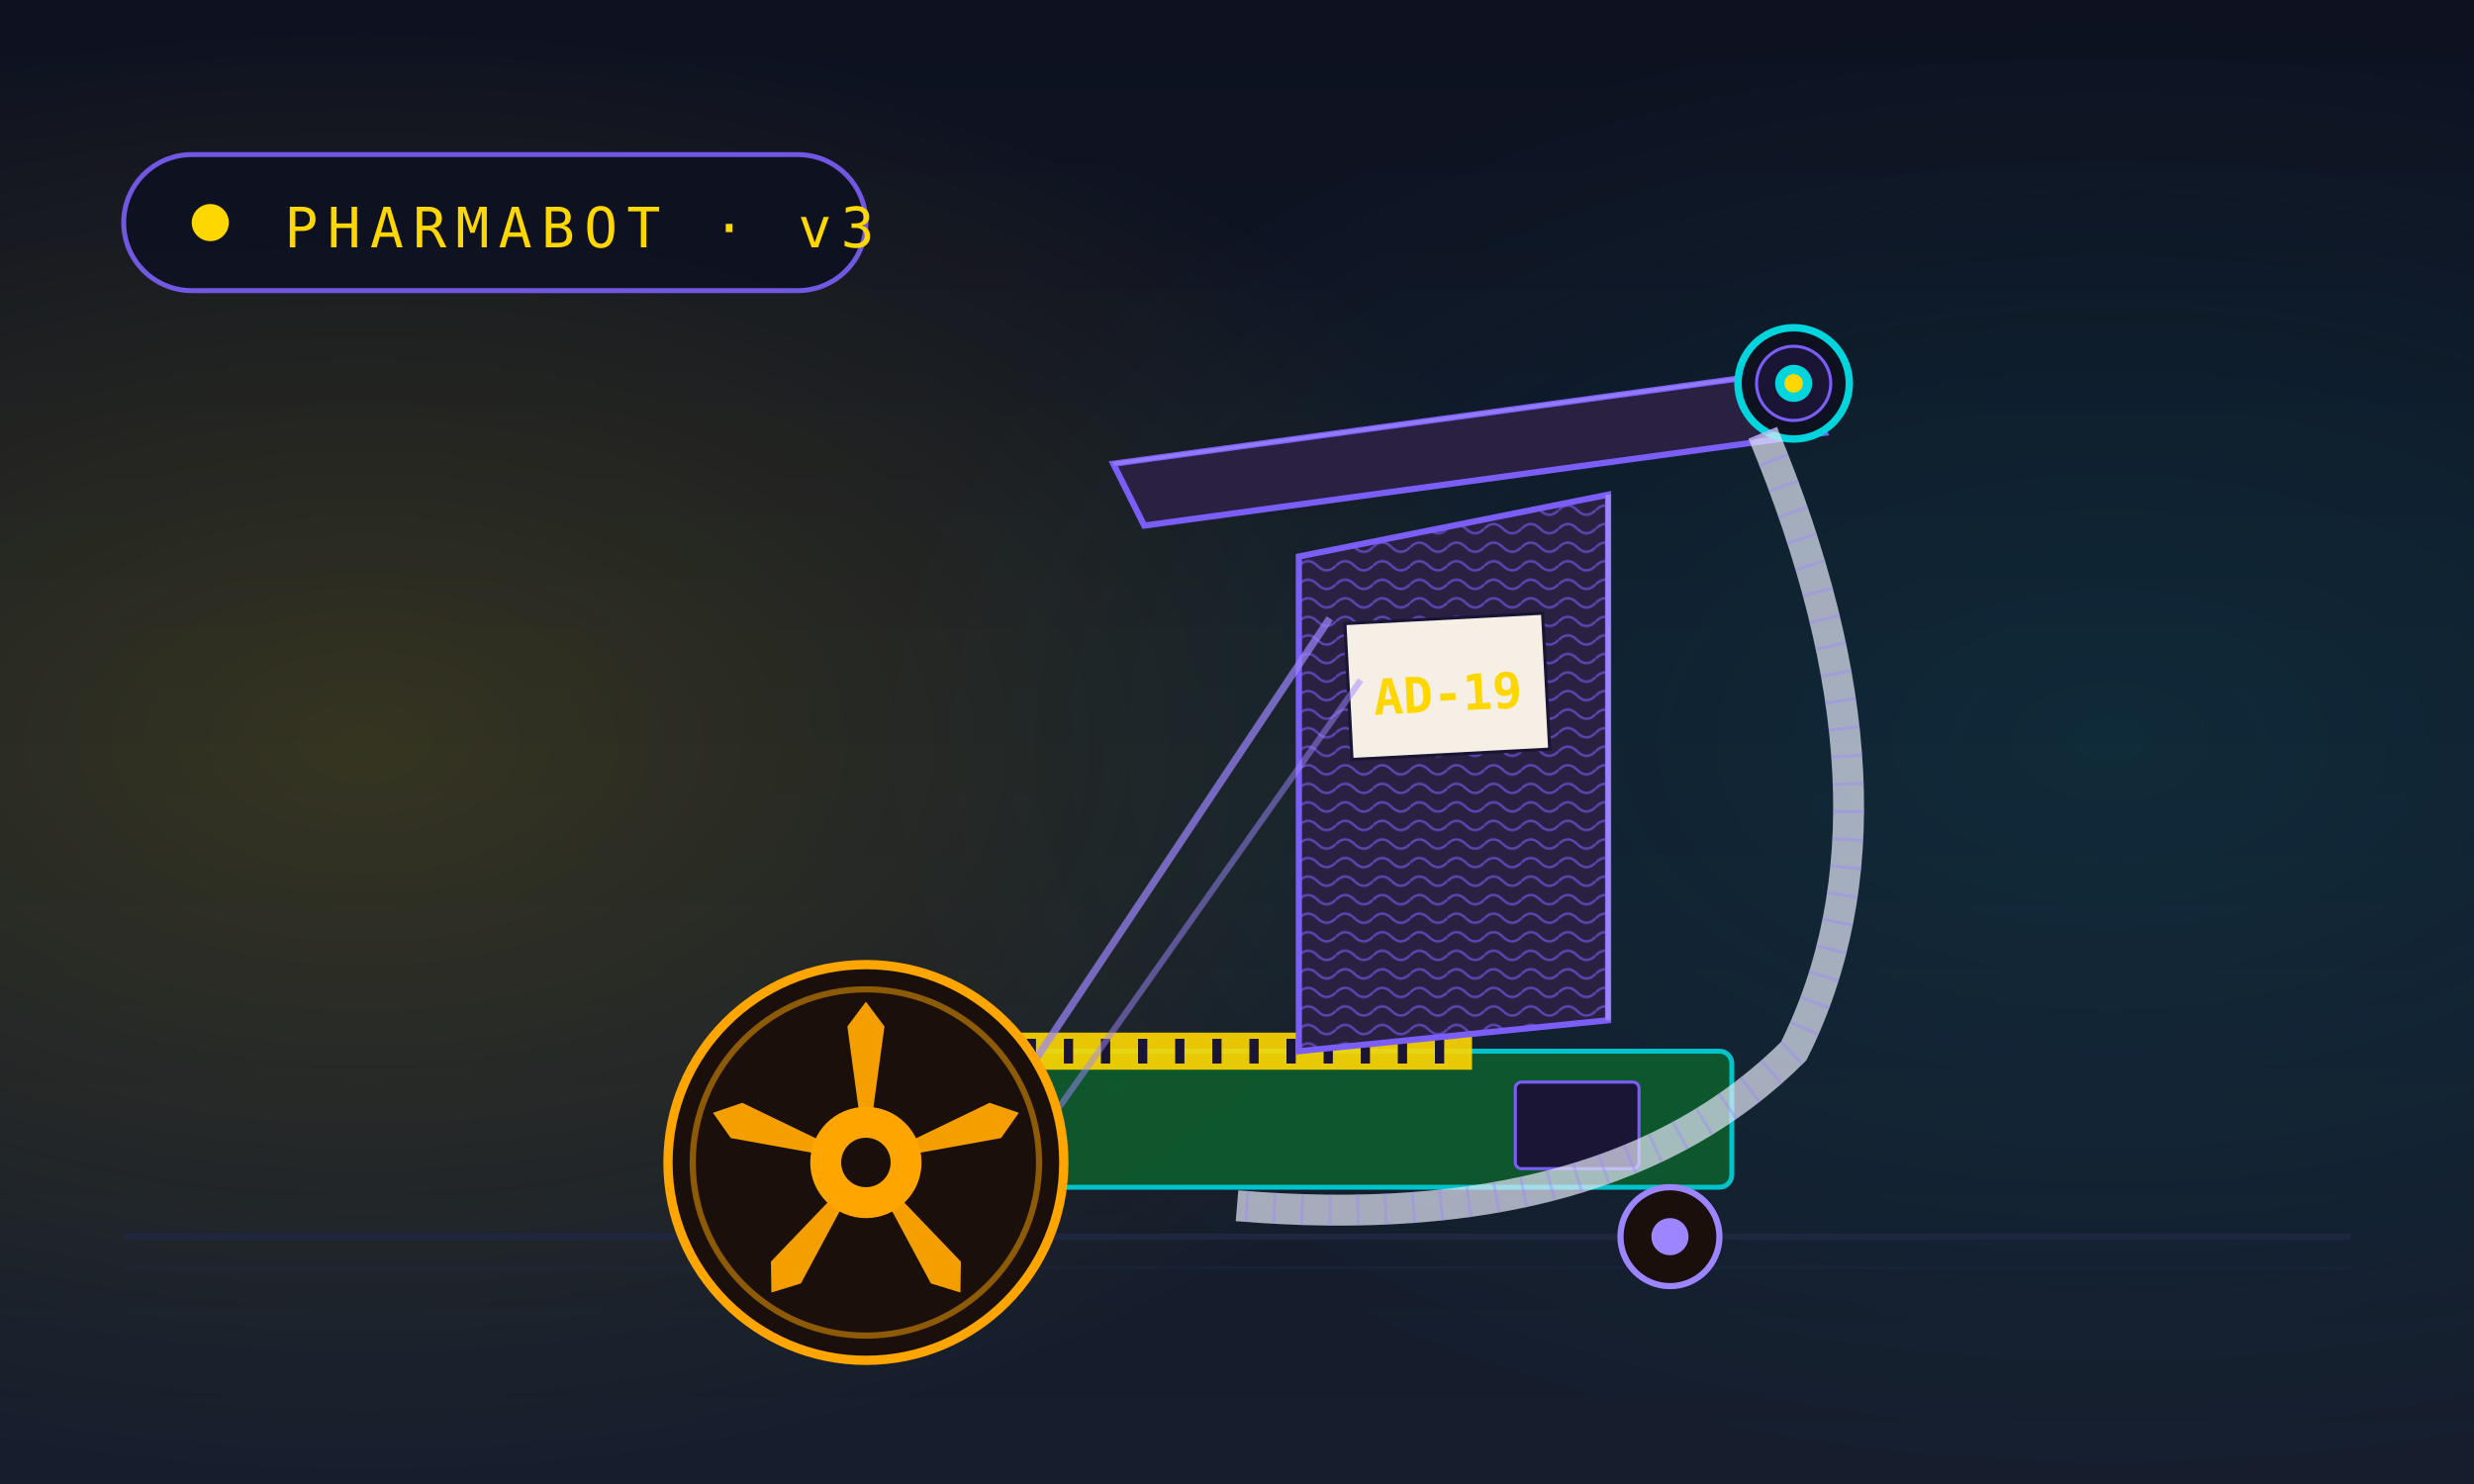
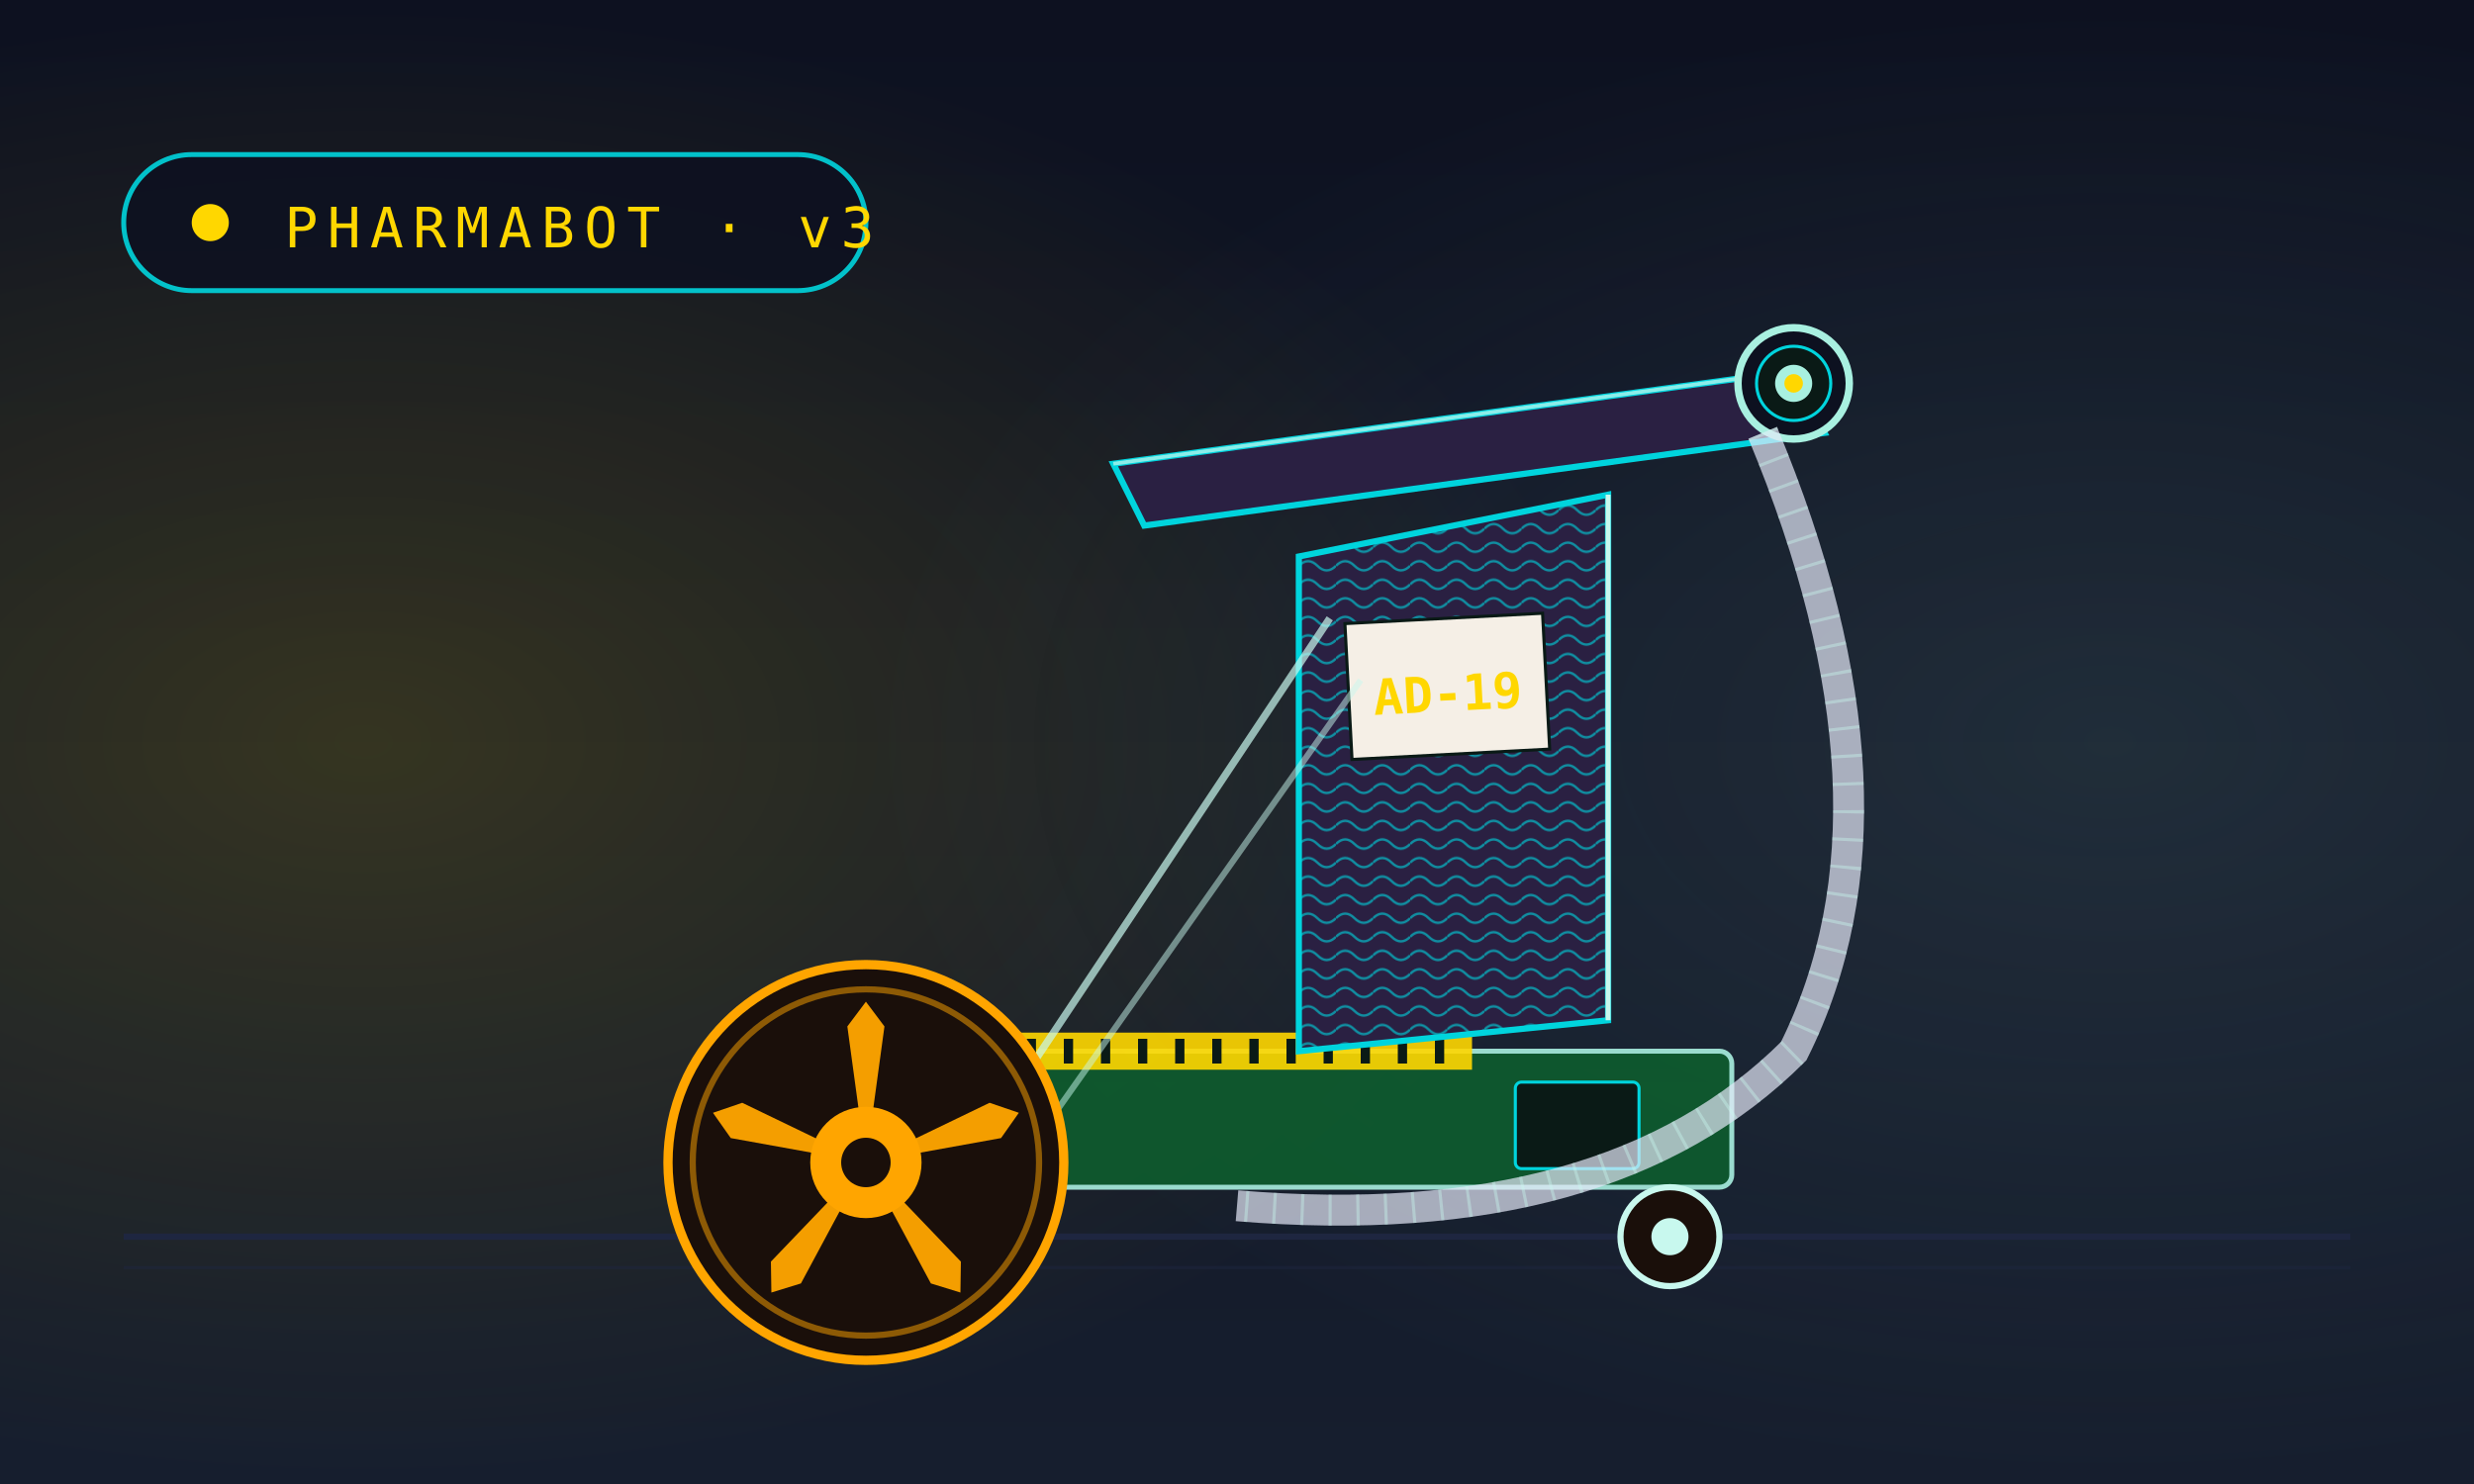
<svg xmlns="http://www.w3.org/2000/svg" viewBox="0 0 400 240">
  <defs>
    <linearGradient id="bgPharma" x1="0" y1="0" x2="0" y2="1">
      <stop offset="0" stop-color="#0D1120" />
      <stop offset="1" stop-color="#161E2E" />
    </linearGradient>
    <radialGradient id="moodGlow" cx=".15" cy=".5" r=".5">
      <stop offset="0" stop-color="#FFD700" stop-opacity=".15" />
      <stop offset="1" stop-color="#FFD700" stop-opacity="0" />
    </radialGradient>
    <radialGradient id="moodGlow2" cx=".85" cy=".5" r=".5">
-       <stop offset="0" stop-color="#00D4DD" stop-opacity=".1" />
-       <stop offset="1" stop-color="#00D4DD" stop-opacity="0" />
+       <stop offset="0" stop-color="#A8F0E0" stop-opacity=".1" />
+       <stop offset="1" stop-color="#A8F0E0" stop-opacity="0" />
    </radialGradient>
    <pattern id="corrugated" x="0" y="0" width="6" height="3" patternUnits="userSpaceOnUse">
-       <path d="M0 1.5 Q1.5 0 3 1.5 T6 1.5" stroke="#7B5EF8" stroke-width=".4" fill="none" opacity=".6" />
+       <path d="M0 1.5 Q1.5 0 3 1.5 T6 1.5" stroke="#00D4DD" stroke-width=".4" fill="none" opacity=".6" />
    </pattern>
  </defs>
  <rect width="400" height="240" fill="url(#bgPharma)" />
  <rect width="400" height="240" fill="url(#moodGlow)" />
  <rect width="400" height="240" fill="url(#moodGlow2)" />
  <line x1="20" y1="200" x2="380" y2="200" stroke="#1E2640" stroke-width="1" />
  <line x1="20" y1="205" x2="380" y2="205" stroke="#1E2640" stroke-width=".5" opacity=".5" />
-   <rect x="150" y="170" width="130" height="22" rx="2" fill="#0D5C2E" stroke="#00D4DD" stroke-width=".8" opacity=".9" />
+   <rect x="150" y="170" width="130" height="22" rx="2" fill="#0D5C2E" stroke="#A8F0E0" stroke-width=".8" opacity=".9" />
  <rect x="158" y="167" width="80" height="6" fill="#FFD700" opacity=".9" />
-   <g fill="#1A1535">
+   <g fill="#0A1A16">
    <rect x="160" y="168" width="1.5" height="4" />
    <rect x="166" y="168" width="1.5" height="4" />
    <rect x="172" y="168" width="1.5" height="4" />
    <rect x="178" y="168" width="1.5" height="4" />
    <rect x="184" y="168" width="1.5" height="4" />
    <rect x="190" y="168" width="1.5" height="4" />
    <rect x="196" y="168" width="1.5" height="4" />
    <rect x="202" y="168" width="1.5" height="4" />
    <rect x="208" y="168" width="1.5" height="4" />
    <rect x="214" y="168" width="1.5" height="4" />
    <rect x="220" y="168" width="1.5" height="4" />
    <rect x="226" y="168" width="1.5" height="4" />
    <rect x="232" y="168" width="1.5" height="4" />
  </g>
-   <rect x="245" y="175" width="20" height="14" rx="1" fill="#1A1535" stroke="#7B5EF8" stroke-width=".5" />
-   <rect x="158" y="180" width="12" height="9" rx="1" fill="#1A1535" />
-   <path d="M210 170 L210 90 L260 80 L260 165 Z" fill="#2A2042" stroke="#7B5EF8" stroke-width="1" />
+   <rect x="245" y="175" width="20" height="14" rx="1" fill="#0A1A16" stroke="#00D4DD" stroke-width=".5" />
+   <rect x="158" y="180" width="12" height="9" rx="1" fill="#0A1A16" />
+   <path d="M210 170 L210 90 L260 80 L260 165 Z" fill="#2A2042" stroke="#00D4DD" stroke-width="1" />
  <path d="M210 170 L210 90 L260 80 L260 165 Z" fill="url(#corrugated)" />
-   <line x1="260" y1="80" x2="260" y2="165" stroke="#9D85FF" stroke-width=".8" />
-   <path d="M180 75 L290 60 L295 70 L185 85 Z" fill="#2A2042" stroke="#7B5EF8" stroke-width="1" />
-   <path d="M180 75 L290 60" stroke="#9D85FF" stroke-width=".6" opacity=".7" />
-   <rect x="218" y="100" width="32" height="22" fill="#F5EFE6" stroke="#1A1535" stroke-width=".5" transform="rotate(-3 234 111)" />
+   <line x1="260" y1="80" x2="260" y2="165" stroke="#C8F8EE" stroke-width=".8" />
+   <path d="M180 75 L290 60 L295 70 L185 85 Z" fill="#2A2042" stroke="#00D4DD" stroke-width="1" />
+   <path d="M180 75 L290 60" stroke="#C8F8EE" stroke-width=".6" opacity=".7" />
+   <rect x="218" y="100" width="32" height="22" fill="#F5EFE6" stroke="#0A1A16" stroke-width=".5" transform="rotate(-3 234 111)" />
  <text x="234" y="115" text-anchor="middle" font-family="monospace" font-size="8" fill="#FFD700" font-weight="bold" transform="rotate(-3 234 111)">AD-19</text>
  <g transform="translate(290, 62)">
-     <circle r="9" fill="#0D1120" stroke="#00D4DD" stroke-width="1.2" />
-     <circle r="6" fill="#1A1535" stroke="#7B5EF8" stroke-width=".5" />
-     <circle r="3" fill="#00D4DD" />
+     <circle r="9" fill="#0D1120" stroke="#A8F0E0" stroke-width="1.2" />
+     <circle r="6" fill="#0A1A16" stroke="#00D4DD" stroke-width=".5" />
+     <circle r="3" fill="#A8F0E0" />
    <circle r="1.5" fill="#FFD700" />
  </g>
  <path d="M285 70 Q310 130 290 170 Q260 200 200 195" stroke="#E4E8F8" stroke-width="5" fill="none" opacity=".7" />
-   <path d="M285 70 Q310 130 290 170 Q260 200 200 195" stroke="#9D85FF" stroke-width="5" stroke-dasharray=".5 4" fill="none" opacity=".4" />
-   <line x1="155" y1="190" x2="215" y2="100" stroke="#9D85FF" stroke-width="1.2" opacity=".7" />
-   <line x1="160" y1="195" x2="220" y2="110" stroke="#9D85FF" stroke-width="1" opacity=".5" />
+   <path d="M285 70 Q310 130 290 170 Q260 200 200 195" stroke="#C8F8EE" stroke-width="5" stroke-dasharray=".5 4" fill="none" opacity=".4" />
+   <line x1="155" y1="190" x2="215" y2="100" stroke="#C8F8EE" stroke-width="1.2" opacity=".7" />
+   <line x1="160" y1="195" x2="220" y2="110" stroke="#C8F8EE" stroke-width="1" opacity=".5" />
  <g transform="translate(140, 188)">
    <circle r="32" fill="#1A0F0A" stroke="#FFA500" stroke-width="1.5" />
    <circle r="28" fill="none" stroke="#FFA500" stroke-width="1" opacity=".5" />
    <g fill="#FFA500" opacity=".95">
      <g transform="rotate(0)">
        <path d="M0 0 L-3 -22 L0 -26 L3 -22 Z" />
      </g>
      <g transform="rotate(72)">
        <path d="M0 0 L-3 -22 L0 -26 L3 -22 Z" />
      </g>
      <g transform="rotate(144)">
        <path d="M0 0 L-3 -22 L0 -26 L3 -22 Z" />
      </g>
      <g transform="rotate(216)">
        <path d="M0 0 L-3 -22 L0 -26 L3 -22 Z" />
      </g>
      <g transform="rotate(288)">
        <path d="M0 0 L-3 -22 L0 -26 L3 -22 Z" />
      </g>
    </g>
    <circle r="9" fill="#FFA500" />
    <circle r="4" fill="#1A0F0A" />
  </g>
-   <circle cx="270" cy="200" r="8" fill="#1A0F0A" stroke="#9D85FF" stroke-width="1" />
-   <circle cx="270" cy="200" r="3" fill="#9D85FF" />
+   <circle cx="270" cy="200" r="8" fill="#1A0F0A" stroke="#C8F8EE" stroke-width="1" />
+   <circle cx="270" cy="200" r="3" fill="#C8F8EE" />
  <g transform="translate(20, 25)">
-     <rect width="120" height="22" rx="11" fill="#0D1120" stroke="#7B5EF8" stroke-width=".8" opacity=".9" />
+     <rect width="120" height="22" rx="11" fill="#0D1120" stroke="#00D4DD" stroke-width=".8" opacity=".9" />
    <circle cx="14" cy="11" r="3" fill="#FFD700" />
    <text x="26" y="15" font-family="monospace" font-size="9" fill="#FFD700" letter-spacing="1.5">PHARMABOT · v3</text>
  </g>
</svg>
